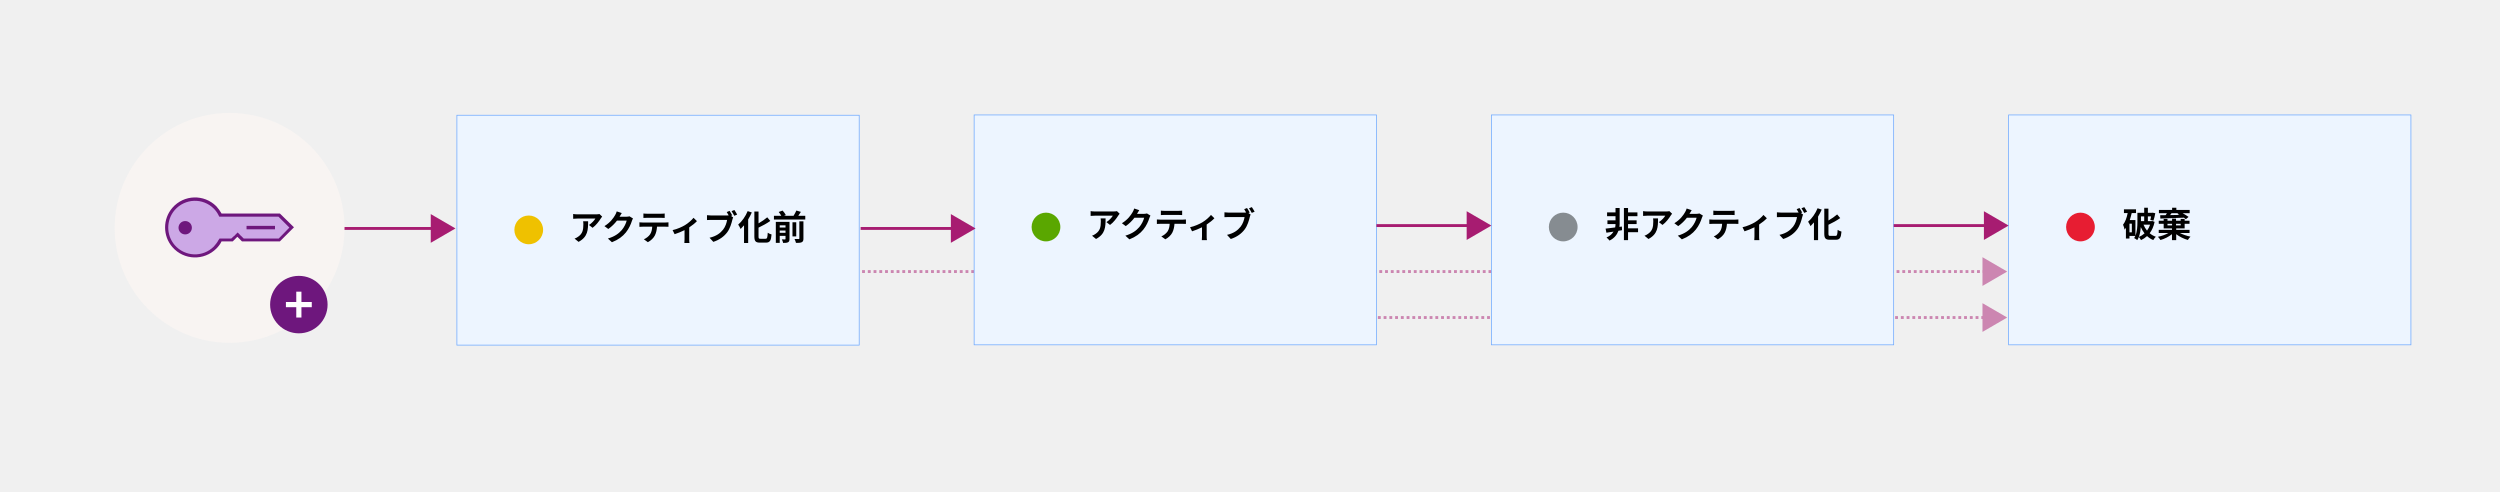
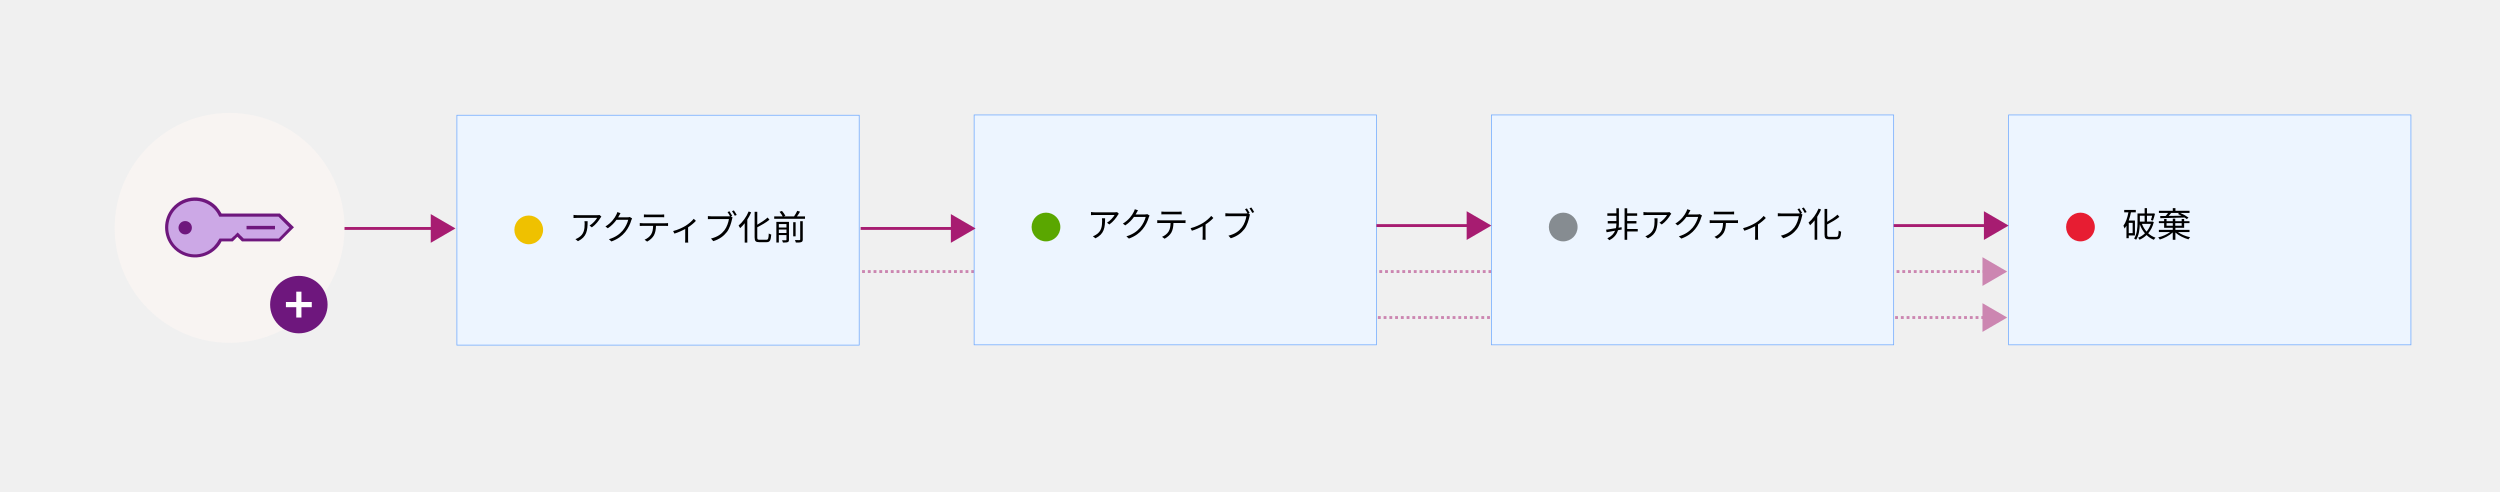
- <svg xmlns="http://www.w3.org/2000/svg" xmlns:xlink="http://www.w3.org/1999/xlink" viewBox="0 0 870 171" id="svg2">
-   <style id="style4">.st0{opacity:.5}.st1{fill:none;stroke:#a71c71;stroke-miterlimit:10;stroke-dasharray:1,1}.st2{fill:#a71c71}.st3,.st8{stroke-miterlimit:10}.st3{stroke-width:.25;fill:#edf5ff;stroke:#69a6ff}.st8{fill:none;stroke:#a71c71}.st14{clip-path:url(#SVGID_6_);fill:#6e177d}.st17{font-family:'IBMPlexSans-SemiBold'}.st18{font-size:12px}.st20{display:inline;fill:#272727}.st22{font-size:16px}</style>
+ <svg xmlns="http://www.w3.org/2000/svg" xmlns:xlink="http://www.w3.org/1999/xlink" viewBox="0 0 870 171">
+   <style>.st0{opacity:.5}.st1{fill:none;stroke:#a71c71;stroke-miterlimit:10;stroke-dasharray:1,1}.st2{fill:#a71c71}.st3,.st8{stroke-miterlimit:10}.st3{stroke-width:.25;fill:#edf5ff;stroke:#69a6ff}.st8{fill:none;stroke:#a71c71}.st14{clip-path:url(#SVGID_6_);fill:#6e177d}.st17{font-family:'IBMPlexSans-SemiBold'}.st18{font-size:12px}.st20{display:inline;fill:#272727}.st22{font-size:16px}</style>
  <g id="Visual">
-     <g class="st0" id="g7">
-       <g id="g9">
-         <path class="st1" id="line11" d="M300 94.5h391.3" />
-         <g id="g13">
-           <path class="st2" id="polygon15" d="M689.9 99.5l8.6-5-8.6-5z" />
+     <g class="st0">
+       <path class="st1" d="M300 94.5h391.3" />
+       <path class="st2" d="M689.9 99.5l8.6-5-8.6-5z" />
+     </g>
+     <g class="st0">
+       <path class="st1" d="M477.5 110.5h213.8" />
+       <path class="st2" d="M689.9 115.5l8.6-5-8.6-5z" />
+     </g>
+     <path class="st3" d="M339 40h140v80H339zM159 40.1h140v80H159zM519 40h140v80H519zM699 40h140v80H699z" />
+     <circle cx="184" cy="80" r="5" fill="#efc100" />
+     <circle cx="364" cy="79" r="5" fill="#5aa700" />
+     <circle cx="724" cy="79" r="5" fill="#e71d32" />
+     <circle cx="544" cy="79" r="5" fill="#868c91" />
+     <path class="st2" d="M118.5 79.5h40" />
+     <path class="st8" d="M118.5 79.5h32.8" />
+     <path class="st2" d="M149.9 84.5l8.6-5-8.6-5zM299.5 79.5h40" />
+     <path class="st8" d="M299.5 79.5h32.8" />
+     <path class="st2" d="M330.9 84.5l8.6-5-8.6-5zM479 78.5h40" />
+     <path class="st8" d="M479 78.5h32.8" />
+     <path class="st2" d="M510.4 83.5l8.6-5-8.6-5z" />
+     <g>
+       <path class="st8" d="M659 78.5h32.8" />
+       <path class="st2" d="M690.4 83.5l8.6-5-8.6-5z" />
+     </g>
+     <circle cx="79.9" cy="79.3" r="40" fill="#f8f4f2" />
+     <g id="Root_key">
+       <defs>
+         <path id="SVGID_1_" d="M57.4 68.8h45v20.9h-45z" />
+       </defs>
+       <clipPath id="SVGID_2_">
+         <use xlink:href="#SVGID_1_" overflow="visible" />
+       </clipPath>
+       <g clip-path="url(#SVGID_2_)">
+         <defs>
+           <path id="SVGID_3_" d="M57.4 68.8h45v20.9h-45z" />
+         </defs>
+         <clipPath id="SVGID_4_">
+           <use xlink:href="#SVGID_3_" overflow="visible" />
+         </clipPath>
+         <g clip-path="url(#SVGID_4_)">
+           <defs>
+             <path id="SVGID_5_" d="M57.4 68.8h45v20.9h-45z" />
+           </defs>
+           <clipPath id="SVGID_6_">
+             <use xlink:href="#SVGID_5_" overflow="visible" />
+           </clipPath>
+           <g opacity=".65" clip-path="url(#SVGID_6_)">
+             <defs>
+               <path id="SVGID_7_" d="M57.9 69.2h43.3v19.5H57.9z" />
+             </defs>
+             <clipPath id="SVGID_8_">
+               <use xlink:href="#SVGID_7_" overflow="visible" />
+             </clipPath>
+             <path d="M97 74.8H76.5c-1.6-3.3-4.9-5.6-8.8-5.6-5.4 0-9.8 4.4-9.8 9.8s4.4 9.8 9.8 9.8c3.9 0 7.2-2.3 8.8-5.6h5.1v-1.4H83.7v1.4H97l4.2-4.2-4.2-4.2z" clip-path="url(#SVGID_8_)" fill="#b380e0" />
+           </g>
+           <path class="st14" d="M97.4 74.3H77.1c-.5-.9-1.1-1.7-1.8-2.5-4.3-4.3-11.3-4.1-15.3.5-3.4 3.9-3.4 9.8 0 13.7 4 4.6 11 4.8 15.3.5.7-.7 1.4-1.6 1.8-2.5H81l1.6-1.6 1.6 1.6h13.2l4.9-4.9-4.9-4.8zM97 83H84.8l-1.3-1.3-.8-.8-.8.8-1.4 1.3h-4.1l-.4.6c-.4.8-1 1.5-1.6 2.2-3.8 3.8-10 3.6-13.6-.5-3-3.5-3-8.7 0-12.2 3.6-4.1 9.8-4.3 13.6-.5.6.6 1.2 1.4 1.6 2.2l.3.6H96.9l3.8 3.8L97 83z" />
+           <path class="st14" d="M66.1 77.6c.9.9.9 2.4 0 3.3-.9.9-2.4.9-3.3 0-.9-.9-.9-2.4 0-3.3.9-.9 2.4-.9 3.3 0M85.8 78.6h9.9v1.2h-9.9z" />
        </g>
      </g>
    </g>
-     <g class="st0" id="g17">
-       <g id="g19">
-         <path class="st1" id="line21" d="M477.5 110.5h213.8" />
-         <g id="g23">
-           <path class="st2" id="polygon25" d="M689.9 115.5l8.6-5-8.6-5z" />
-         </g>
-       </g>
-     </g>
-     <path class="st3" id="rect27" d="M339 40h140v80H339z" />
-     <path class="st3" id="rect29" d="M159 40.1h140v80H159z" />
-     <path class="st3" id="rect31" d="M519 40h140v80H519z" />
-     <path class="st3" id="rect33" d="M699 40h140v80H699z" />
-     <circle cx="184" cy="80" r="5" id="circle35" fill="#efc100" />
-     <circle cx="364" cy="79" r="5" id="circle37" fill="#5aa700" />
-     <circle cx="724" cy="79" r="5" id="circle39" fill="#e71d32" />
-     <circle cx="544" cy="79" r="5" id="circle41" fill="#868c91" />
-     <g id="g43">
-       <path class="st2" id="line45" d="M118.5 79.5h40" />
-       <g id="g47">
-         <path class="st8" id="line49" d="M118.5 79.5h32.8" />
-         <g id="g51">
-           <path class="st2" id="polygon53" d="M149.9 84.5l8.6-5-8.6-5z" />
-         </g>
-       </g>
-     </g>
-     <g id="g55">
-       <path class="st2" id="line57" d="M299.5 79.5h40" />
-       <g id="g59">
-         <path class="st8" id="line61" d="M299.5 79.5h32.8" />
-         <g id="g63">
-           <path class="st2" id="polygon65" d="M330.9 84.5l8.6-5-8.6-5z" />
-         </g>
-       </g>
-     </g>
-     <g id="g67">
-       <path class="st2" id="line69" d="M479 78.5h40" />
-       <g id="g71">
-         <path class="st8" id="line73" d="M479 78.5h32.8" />
-         <g id="g75">
-           <path class="st2" id="polygon77" d="M510.4 83.5l8.6-5-8.6-5z" />
-         </g>
-       </g>
-     </g>
-     <g id="g79">
-       <g id="g81">
-         <path class="st8" id="line83" d="M659 78.5h32.8" />
-         <g id="g85">
-           <path class="st2" id="polygon87" d="M690.4 83.5l8.6-5-8.6-5z" />
-         </g>
-       </g>
-     </g>
-     <circle cx="79.9" cy="79.3" r="40" id="circle89" fill="#f8f4f2" />
-     <g id="Root_key">
-       <g id="g92">
-         <defs id="defs94">
-           <path id="SVGID_1_" d="M57.4 68.8h45v20.9h-45z" />
-         </defs>
-         <clipPath id="SVGID_2_">
-           <use xlink:href="#SVGID_1_" id="use98" overflow="visible" />
-         </clipPath>
-         <g id="g100" clip-path="url(#SVGID_2_)">
-           <defs id="defs102">
-             <path id="SVGID_3_" d="M57.4 68.8h45v20.9h-45z" />
-           </defs>
-           <clipPath id="SVGID_4_">
-             <use xlink:href="#SVGID_3_" id="use106" overflow="visible" />
-           </clipPath>
-           <g id="g108" clip-path="url(#SVGID_4_)">
-             <defs id="defs110">
-               <path id="SVGID_5_" d="M57.4 68.8h45v20.9h-45z" />
-             </defs>
-             <clipPath id="SVGID_6_">
-               <use xlink:href="#SVGID_5_" id="use114" overflow="visible" />
-             </clipPath>
-             <g id="g116" clip-path="url(#SVGID_6_)" opacity=".65">
-               <g id="g118">
-                 <defs id="defs120">
-                   <path id="SVGID_7_" d="M57.9 69.2h43.3v19.5H57.9z" />
-                 </defs>
-                 <clipPath id="SVGID_8_">
-                   <use xlink:href="#SVGID_7_" id="use124" overflow="visible" />
-                 </clipPath>
-                 <path d="M97 74.8H76.5c-1.6-3.3-4.9-5.6-8.8-5.6-5.4 0-9.8 4.4-9.8 9.8s4.4 9.8 9.8 9.8c3.9 0 7.2-2.3 8.8-5.6h5.1v-1.4H83.7v1.4H97l4.2-4.2-4.2-4.2z" id="path126" clip-path="url(#SVGID_8_)" fill="#b380e0" />
-               </g>
-             </g>
-             <path class="st14" d="M97.4 74.3H77.1c-.5-.9-1.1-1.7-1.8-2.5-4.3-4.3-11.3-4.1-15.3.5-3.4 3.9-3.4 9.8 0 13.7 4 4.6 11 4.8 15.3.5.7-.7 1.4-1.6 1.8-2.5H81l1.6-1.6 1.6 1.6h13.2l4.9-4.9-4.9-4.8zM97 83H84.8l-1.3-1.3-.8-.8-.8.8-1.4 1.3h-4.1l-.4.6c-.4.8-1 1.5-1.6 2.2-3.8 3.8-10 3.6-13.6-.5-3-3.5-3-8.7 0-12.2 3.6-4.1 9.8-4.3 13.6-.5.6.6 1.2 1.4 1.6 2.2l.3.6H96.9l3.8 3.8L97 83z" id="path128" clip-path="url(#SVGID_6_)" />
-             <path class="st14" d="M66.1 77.6c.9.9.9 2.4 0 3.3-.9.9-2.4.9-3.3 0-.9-.9-.9-2.4 0-3.3.9-.9 2.4-.9 3.3 0" id="path130" clip-path="url(#SVGID_6_)" />
-             <path class="st14" id="rect132" clip-path="url(#SVGID_6_)" d="M85.8 78.6h9.9v1.2h-9.9z" />
-           </g>
-         </g>
-       </g>
-     </g>
-     <circle cx="104" cy="106" r="6" id="circle134" fill="#fff" />
-     <g id="g136">
-       <path d="M104 96c-5.5 0-10 4.5-10 10s4.5 10 10 10 10-4.5 10-10-4.4-10-10-10zm4.5 10.9h-3.6v3.6h-1.8v-3.6h-3.6v-1.8h3.6v-3.6h1.8v3.6h3.6v1.8z" id="path138" fill="#6e177d" />
+     <circle cx="104" cy="106" r="6" fill="#fff" />
+     <g>
+       <path d="M104 96c-5.5 0-10 4.5-10 10s4.5 10 10 10 10-4.5 10-10-4.4-10-10-10zm4.5 10.9h-3.6v3.6h-1.8v-3.6h-3.6v-1.8h3.6v-3.6h1.8v3.6h3.6v1.8z" fill="#6e177d" />
    </g>
  </g>
  <g id="Text">
-     <text transform="translate(198.102 83.498)" class="st17 st18" id="text141" font-size="12" font-family="IBMPlexSans-SemiBold">
-       <tspan style="-inkscape-font-specification:MS UI Gothic Bold" id="tspan5486" font-family="MS UI Gothic" font-weight="700">アクティブ化前</tspan>
-     </text>
-     <text transform="translate(378.18 82.498)" class="st17 st18" id="text143" font-size="12" font-family="IBMPlexSans-SemiBold">
-       <tspan style="-inkscape-font-specification:MS UI Gothic Bold" id="tspan5484" font-family="MS UI Gothic" font-weight="700">アクティブ</tspan>
-     </text>
-     <text transform="translate(558.434 82.498)" class="st17 st18" id="text145" font-size="12" font-family="IBMPlexSans-SemiBold">
-       <tspan style="-inkscape-font-specification:MS UI Gothic Bold" id="tspan5488" font-family="MS UI Gothic" font-weight="700">非アクティブ化</tspan>
-     </text>
-     <text transform="translate(738.6 82.498)" class="st17 st18" id="text147" font-size="12" font-family="IBMPlexSans-SemiBold">
-       <tspan style="-inkscape-font-specification:MS UI Gothic Bold" id="tspan5490" font-family="MS UI Gothic" font-weight="700">破棄</tspan>
-     </text>
+     <text transform="translate(198.102 83.498)" class="st17 st18">アクティブ化前</text>
+     <text transform="translate(378.18 82.498)" class="st17 st18">アクティブ</text>
+     <text transform="translate(558.434 82.498)" class="st17 st18">非アクティブ化</text>
+     <text transform="translate(738.6 82.498)" class="st17 st18">破棄</text>
  </g>
</svg>
